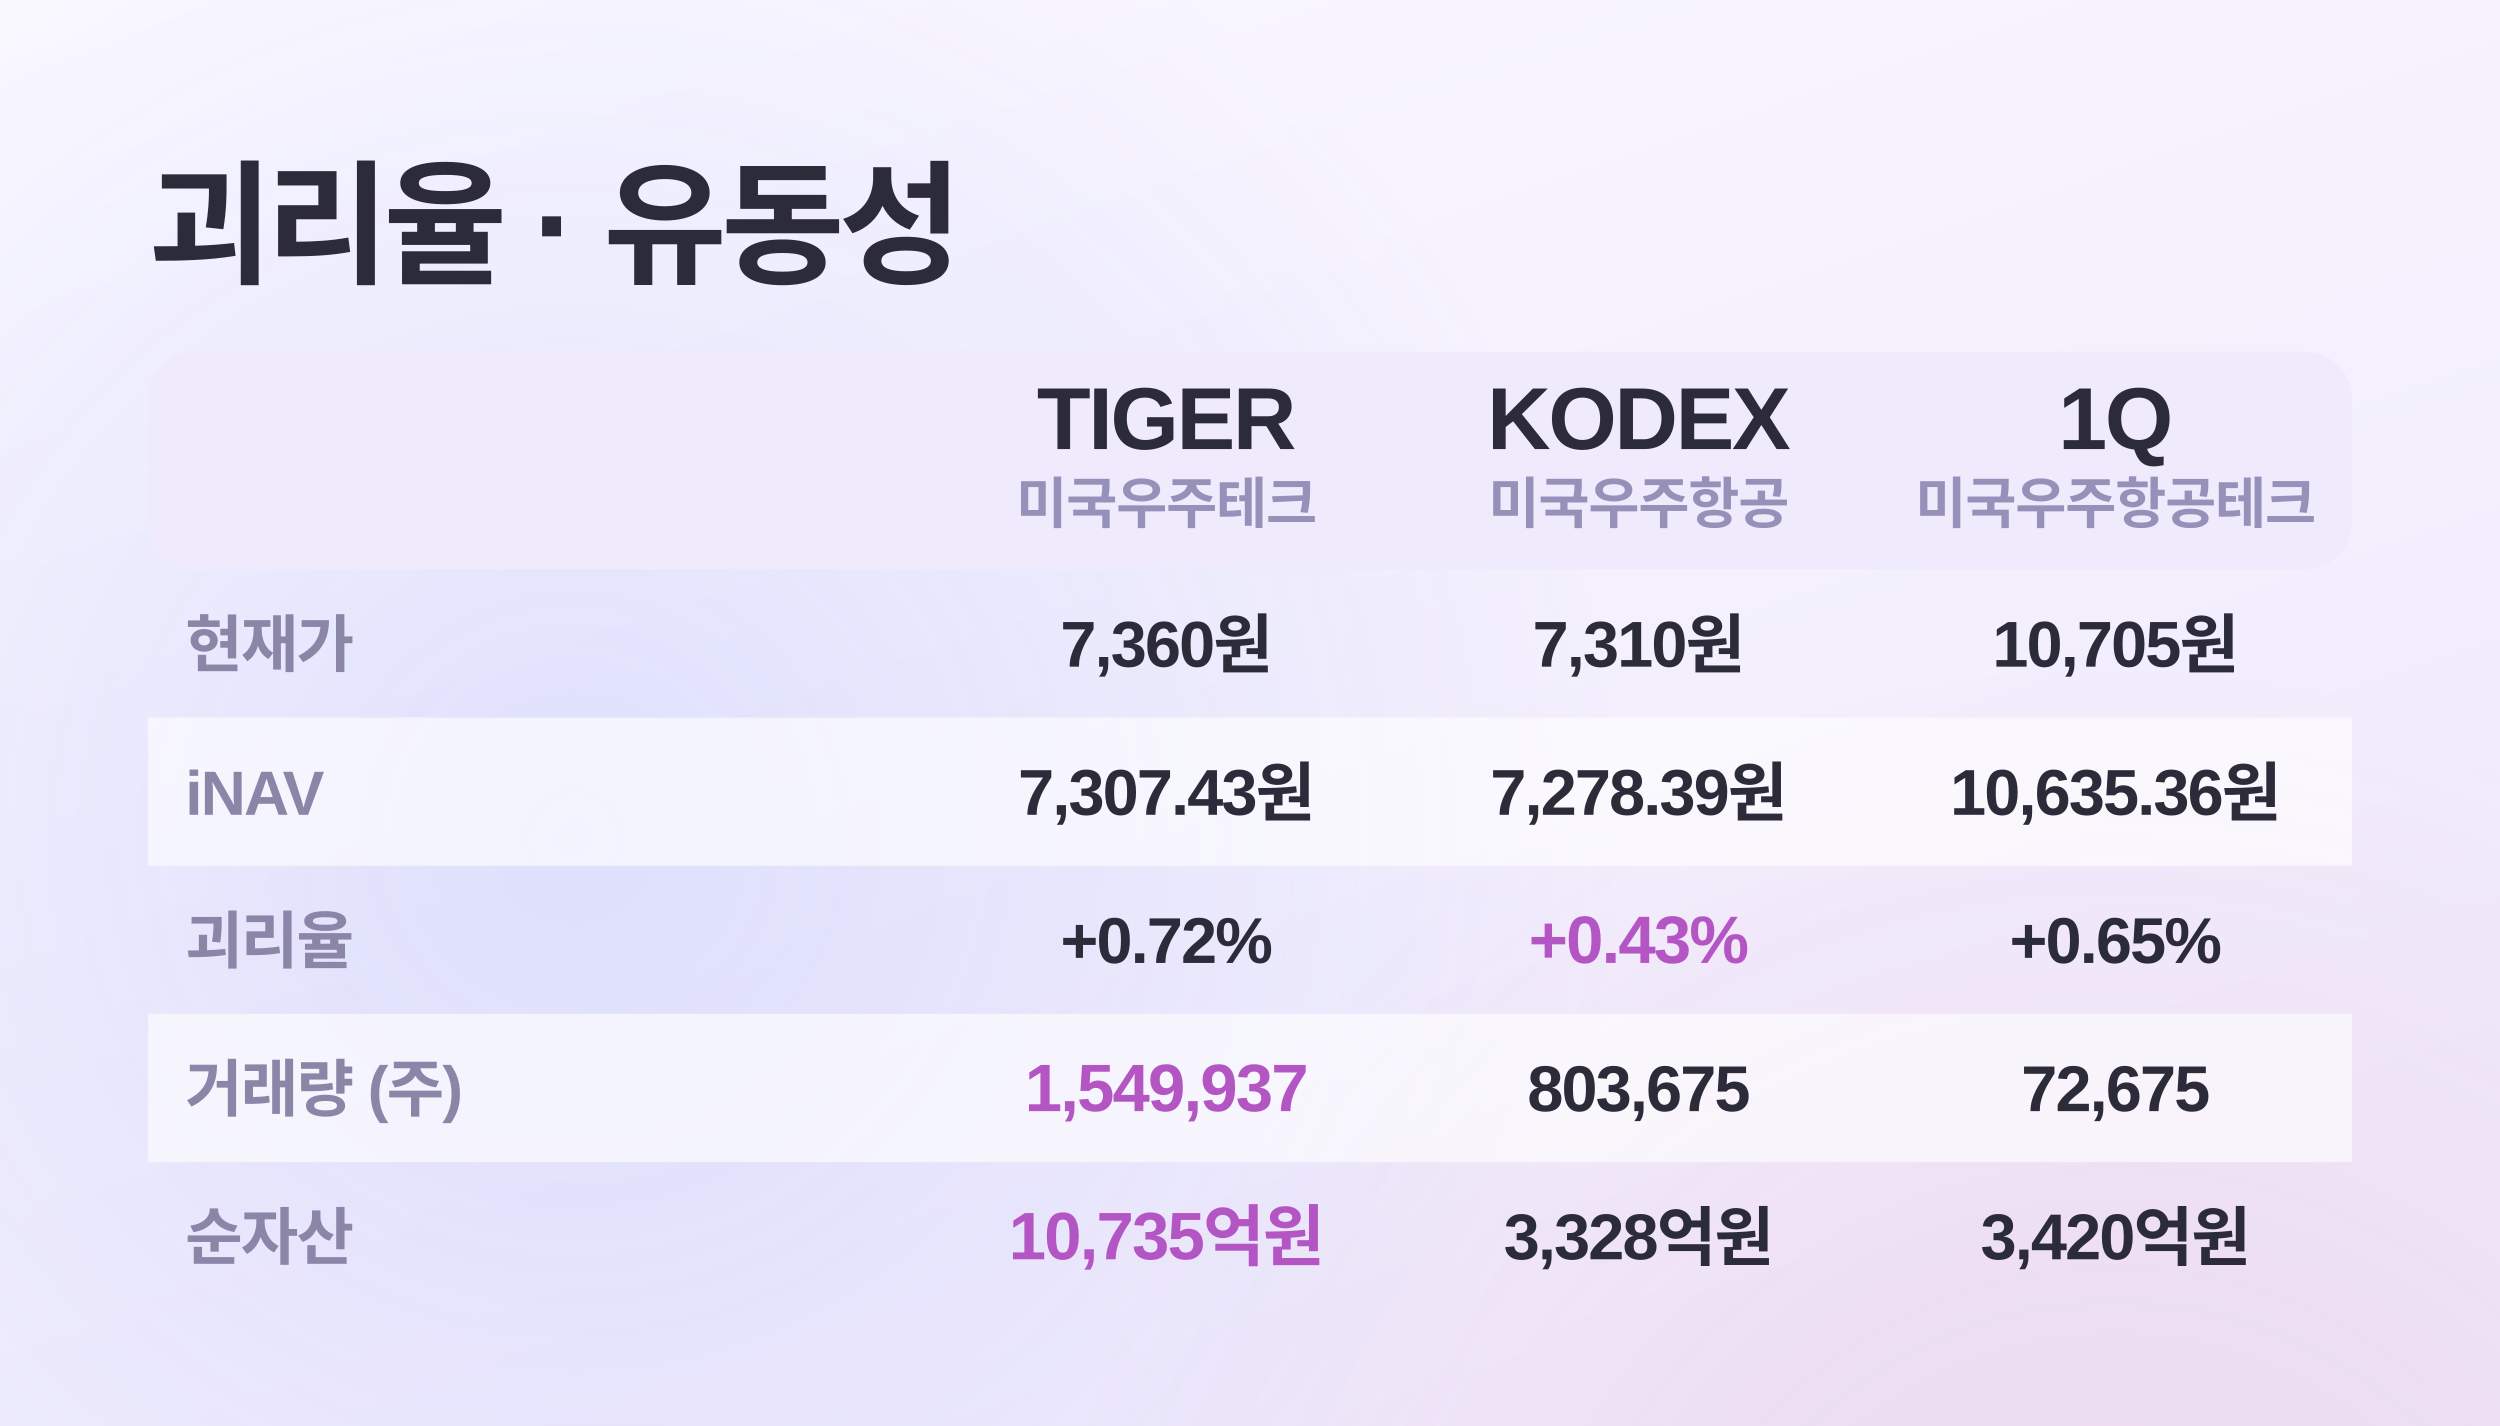
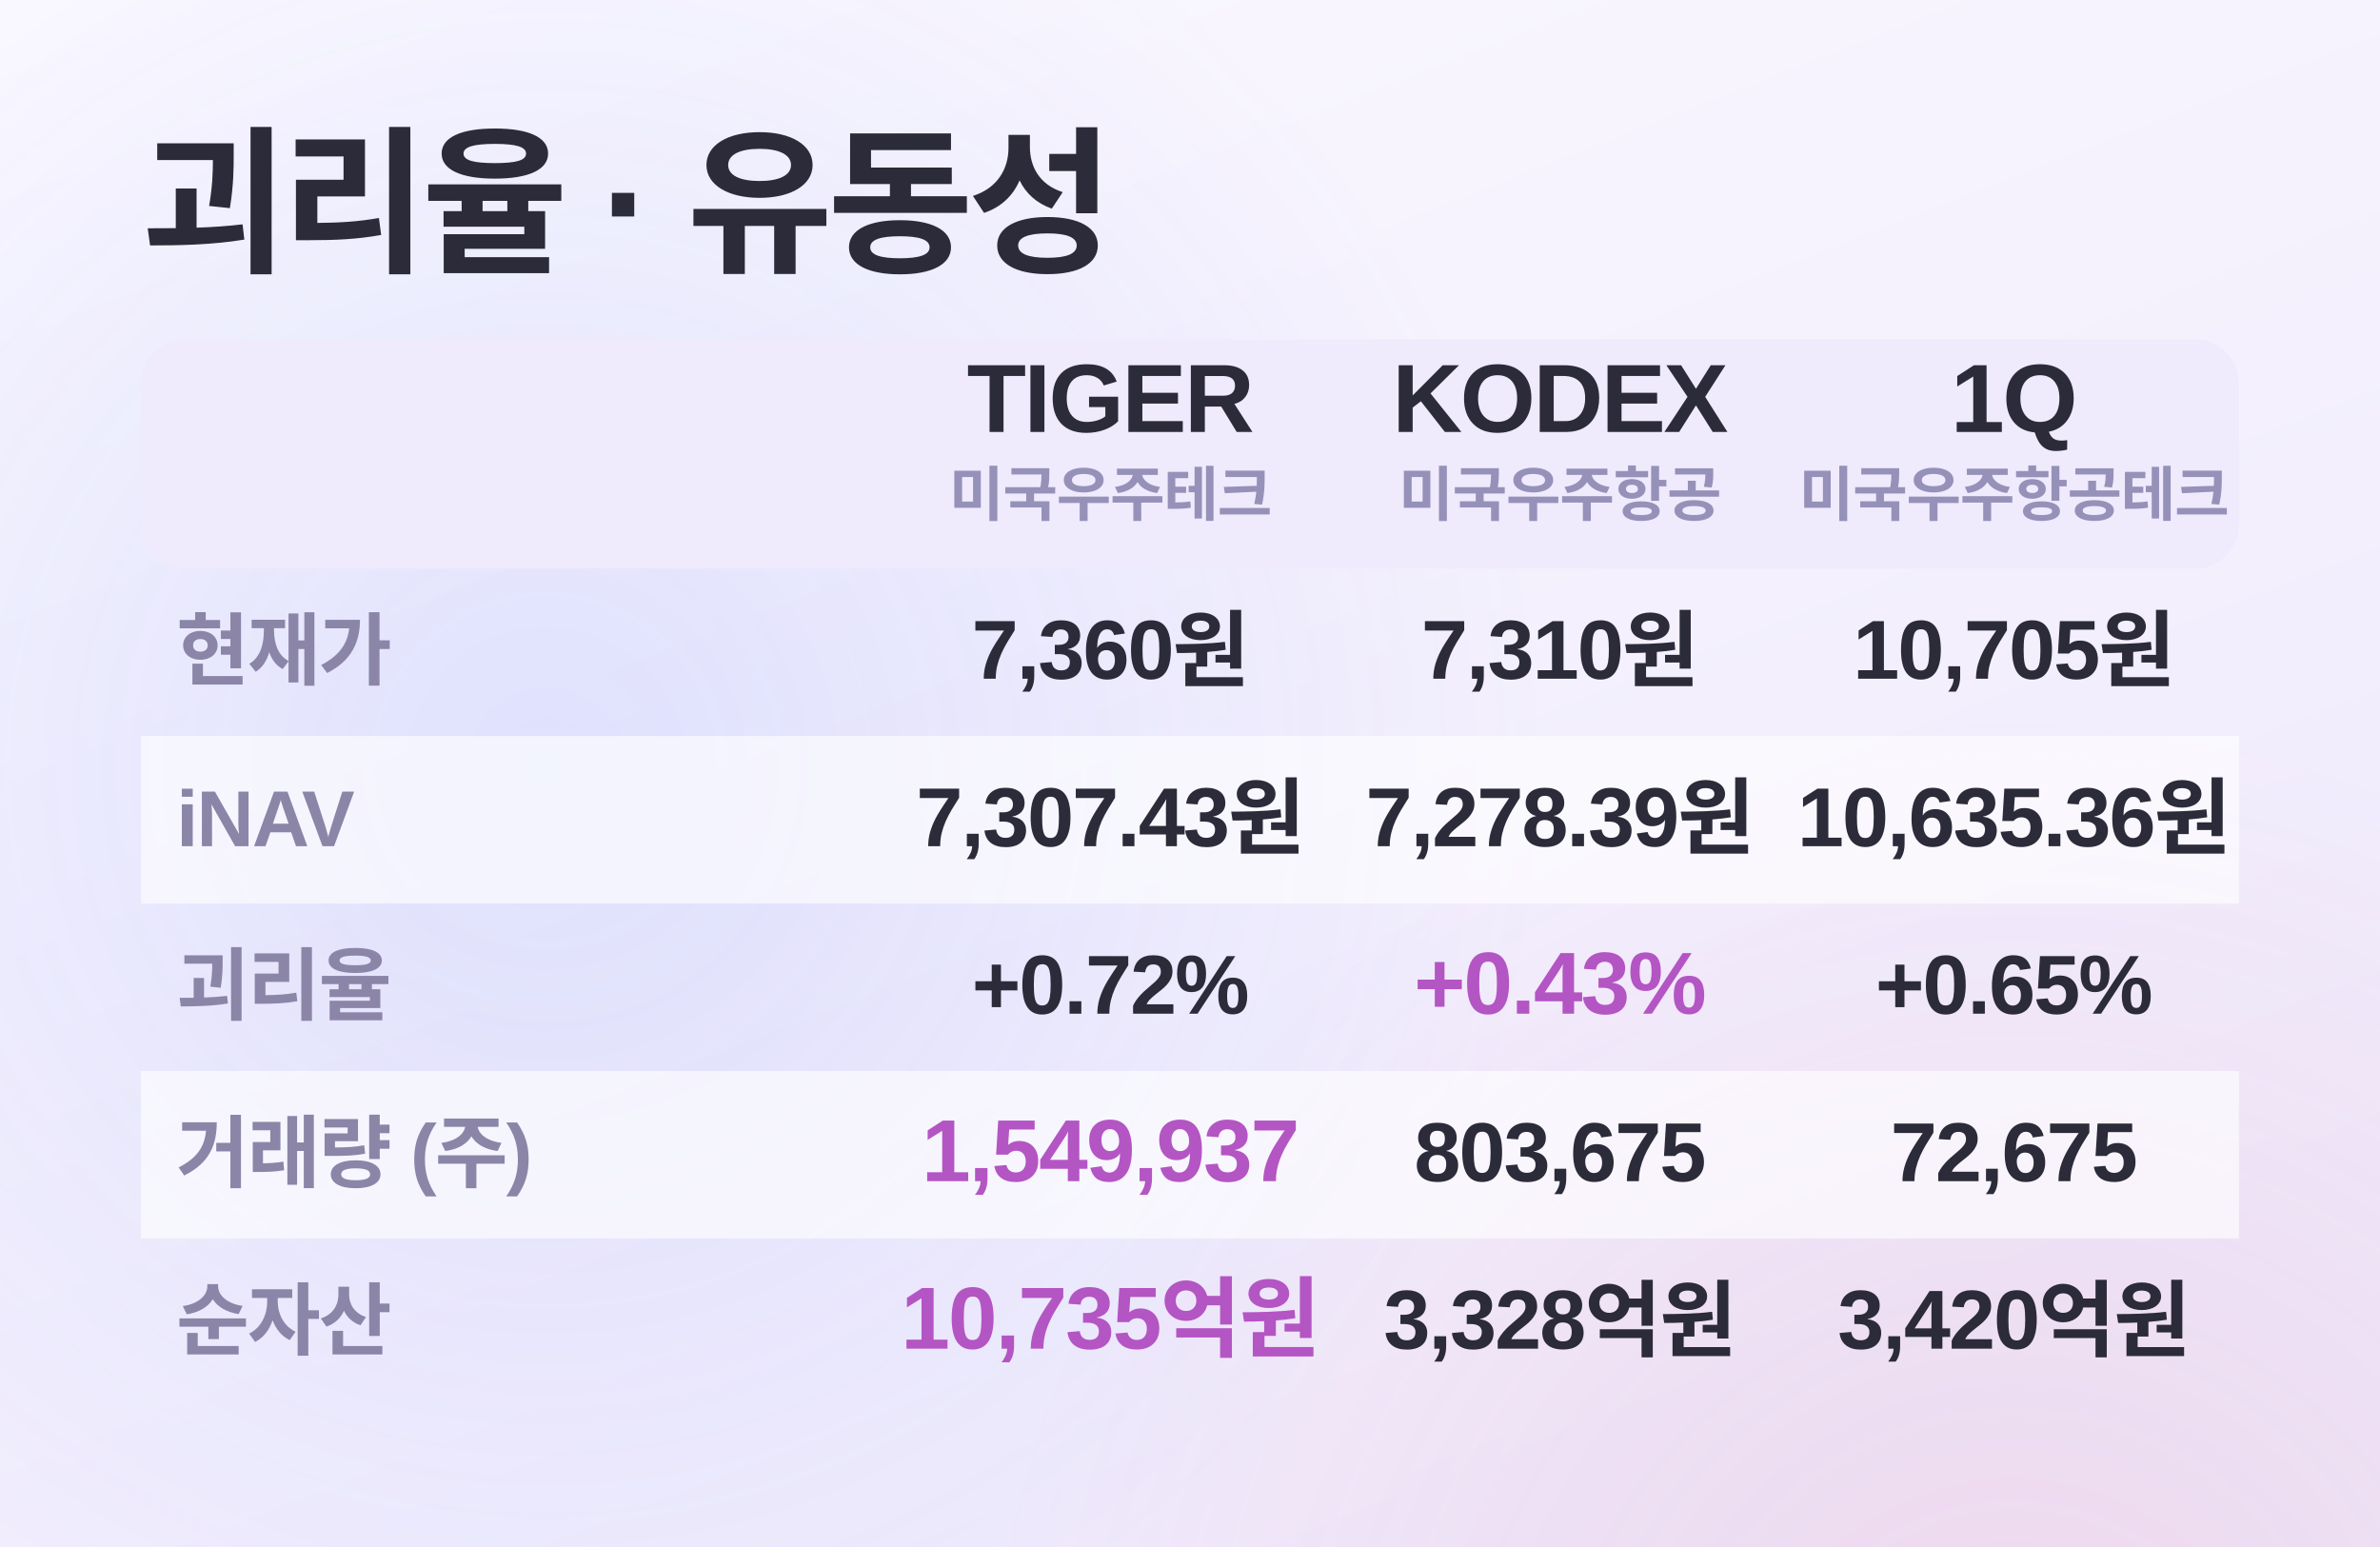
- <svg xmlns="http://www.w3.org/2000/svg" width="1080" height="616" viewBox="0 0 1080 616" role="img">
+ <svg xmlns="http://www.w3.org/2000/svg" width="1080" height="702" viewBox="0 0 1080 702" role="img">
  <defs>
    <linearGradient id="bg" x1="0" y1="0" x2="0.6" y2="1">
      <stop offset="0" stop-color="#FBF9FF" />
      <stop offset="1" stop-color="#EFEAFC" />
    </linearGradient>
    <linearGradient id="line" x1="0" y1="0" x2="1" y2="0">
      <stop offset="0" stop-color="#4A6CF7" />
      <stop offset="0.5" stop-color="#B455C4" />
      <stop offset="1" stop-color="#E0568A" />
    </linearGradient>
    <radialGradient id="m1" cx="0.5" cy="0.5" r="0.5">
      <stop offset="0" stop-color="#4A6CF7" stop-opacity="0.13" />
      <stop offset="1" stop-color="#4A6CF7" stop-opacity="0" />
    </radialGradient>
    <radialGradient id="m2" cx="0.5" cy="0.5" r="0.5">
      <stop offset="0" stop-color="#E0568A" stop-opacity="0.13" />
      <stop offset="1" stop-color="#E0568A" stop-opacity="0" />
    </radialGradient>
  </defs>
-   <rect width="1080" height="616" fill="url(#bg)" />
-   <rect x="-205" y="-92" width="907" height="907" fill="url(#m1)" />
-   <rect x="443" y="283" width="940" height="940" fill="url(#m2)" />
+   <rect width="1080" height="702" fill="url(#bg)" />
+   <rect x="-205" y="-105" width="907" height="907" fill="url(#m1)" />
+   <rect x="443" y="323" width="940" height="940" fill="url(#m2)" />
  <g font-family="Pretendard, Poppins, Arial, sans-serif">
-     <text x="64" y="118" font-size="58" font-weight="700" letter-spacing="-2.5" fill="#2B2B3A">괴리율 · 유동성</text>
-     <rect x="64" y="152" width="952" height="94" rx="20" fill="#EFEAFC" />
-     <text x="504" y="194" text-anchor="middle" font-size="38" font-weight="700" letter-spacing="-1" fill="#2B2B3A">TIGER</text>
-     <text x="504" y="226" text-anchor="middle" font-size="24" font-weight="600" letter-spacing="-0.5" fill="#9691B8">미국우주테크</text>
-     <text x="708" y="194" text-anchor="middle" font-size="38" font-weight="700" letter-spacing="-1" fill="#2B2B3A">KODEX</text>
-     <text x="708" y="226" text-anchor="middle" font-size="24" font-weight="600" letter-spacing="-0.5" fill="#9691B8">미국우주항공</text>
-     <text x="914" y="194" text-anchor="middle" font-size="38" font-weight="700" letter-spacing="-1" fill="#2B2B3A">1Q</text>
-     <text x="914" y="226" text-anchor="middle" font-size="24" font-weight="600" letter-spacing="-0.5" fill="#9691B8">미국우주항공테크</text>
-     <text x="80" y="288" font-size="27" font-weight="600" letter-spacing="-0.8" fill="#8B85A8">현재가</text>
-     <text x="504" y="288" text-anchor="middle" font-size="28" font-weight="700" letter-spacing="-0.8" fill="#2B2B3A">7,360원</text>
-     <text x="708" y="288" text-anchor="middle" font-size="28" font-weight="700" letter-spacing="-0.8" fill="#2B2B3A">7,310원</text>
-     <text x="914" y="288" text-anchor="middle" font-size="28" font-weight="700" letter-spacing="-0.8" fill="#2B2B3A">10,705원</text>
-     <rect x="64" y="310" width="952" height="64" fill="#FFFFFF" opacity="0.62" />
-     <text x="80" y="352" font-size="27" font-weight="600" letter-spacing="-0.8" fill="#8B85A8">iNAV</text>
-     <text x="504" y="352" text-anchor="middle" font-size="28" font-weight="700" letter-spacing="-0.8" fill="#2B2B3A">7,307.43원</text>
-     <text x="708" y="352" text-anchor="middle" font-size="28" font-weight="700" letter-spacing="-0.8" fill="#2B2B3A">7,278.39원</text>
-     <text x="914" y="352" text-anchor="middle" font-size="28" font-weight="700" letter-spacing="-0.8" fill="#2B2B3A">10,635.36원</text>
-     <text x="80" y="416" font-size="27" font-weight="600" letter-spacing="-0.8" fill="#8B85A8">괴리율</text>
-     <text x="504" y="416" text-anchor="middle" font-size="28" font-weight="700" letter-spacing="-0.8" fill="#2B2B3A">+0.72%</text>
-     <text x="708" y="416" text-anchor="middle" font-size="29" font-weight="700" letter-spacing="-0.8" fill="#B455C4">+0.43%</text>
-     <text x="914" y="416" text-anchor="middle" font-size="28" font-weight="700" letter-spacing="-0.8" fill="#2B2B3A">+0.65%</text>
-     <rect x="64" y="438" width="952" height="64" fill="#FFFFFF" opacity="0.62" />
-     <text x="80" y="480" font-size="27" font-weight="600" letter-spacing="-0.8" fill="#8B85A8">거래량 (주)</text>
-     <text x="504" y="480" text-anchor="middle" font-size="29" font-weight="700" letter-spacing="-0.8" fill="#B455C4">1,549,937</text>
-     <text x="708" y="480" text-anchor="middle" font-size="28" font-weight="700" letter-spacing="-0.8" fill="#2B2B3A">803,675</text>
-     <text x="914" y="480" text-anchor="middle" font-size="28" font-weight="700" letter-spacing="-0.8" fill="#2B2B3A">72,675</text>
-     <text x="80" y="544" font-size="27" font-weight="600" letter-spacing="-0.8" fill="#8B85A8">순자산</text>
-     <text x="504" y="544" text-anchor="middle" font-size="29" font-weight="700" letter-spacing="-0.8" fill="#B455C4">10,735억원</text>
-     <text x="708" y="544" text-anchor="middle" font-size="28" font-weight="700" letter-spacing="-0.8" fill="#2B2B3A">3,328억원</text>
-     <text x="914" y="544" text-anchor="middle" font-size="28" font-weight="700" letter-spacing="-0.8" fill="#2B2B3A">3,420억원</text>
+     <text x="64" y="118" font-size="72" font-weight="700" letter-spacing="-2.5" fill="#2B2B3A">괴리율 · 유동성</text>
+     <rect x="64" y="154" width="952" height="104" rx="20" fill="#EFEAFC" />
+     <text x="504" y="196" text-anchor="middle" font-size="44" font-weight="700" letter-spacing="-1" fill="#2B2B3A">TIGER</text>
+     <text x="504" y="234" text-anchor="middle" font-size="27" font-weight="600" letter-spacing="-0.5" fill="#9691B8">미국우주테크</text>
+     <text x="708" y="196" text-anchor="middle" font-size="44" font-weight="700" letter-spacing="-1" fill="#2B2B3A">KODEX</text>
+     <text x="708" y="234" text-anchor="middle" font-size="27" font-weight="600" letter-spacing="-0.5" fill="#9691B8">미국우주항공</text>
+     <text x="914" y="196" text-anchor="middle" font-size="44" font-weight="700" letter-spacing="-1" fill="#2B2B3A">1Q</text>
+     <text x="914" y="234" text-anchor="middle" font-size="27" font-weight="600" letter-spacing="-0.5" fill="#9691B8">미국우주항공테크</text>
+     <text x="80" y="308" font-size="36" font-weight="600" letter-spacing="-0.8" fill="#8B85A8">현재가</text>
+     <text x="504" y="308" text-anchor="middle" font-size="38" font-weight="700" letter-spacing="-0.8" fill="#2B2B3A">7,360원</text>
+     <text x="708" y="308" text-anchor="middle" font-size="38" font-weight="700" letter-spacing="-0.8" fill="#2B2B3A">7,310원</text>
+     <text x="914" y="308" text-anchor="middle" font-size="38" font-weight="700" letter-spacing="-0.8" fill="#2B2B3A">10,705원</text>
+     <rect x="64" y="334" width="952" height="76" fill="#FFFFFF" opacity="0.62" />
+     <text x="80" y="384" font-size="36" font-weight="600" letter-spacing="-0.8" fill="#8B85A8">iNAV</text>
+     <text x="504" y="384" text-anchor="middle" font-size="38" font-weight="700" letter-spacing="-0.8" fill="#2B2B3A">7,307.43원</text>
+     <text x="708" y="384" text-anchor="middle" font-size="38" font-weight="700" letter-spacing="-0.8" fill="#2B2B3A">7,278.39원</text>
+     <text x="914" y="384" text-anchor="middle" font-size="38" font-weight="700" letter-spacing="-0.8" fill="#2B2B3A">10,635.36원</text>
+     <text x="80" y="460" font-size="36" font-weight="600" letter-spacing="-0.8" fill="#8B85A8">괴리율</text>
+     <text x="504" y="460" text-anchor="middle" font-size="38" font-weight="700" letter-spacing="-0.8" fill="#2B2B3A">+0.72%</text>
+     <text x="708" y="460" text-anchor="middle" font-size="40" font-weight="700" letter-spacing="-0.8" fill="#B455C4">+0.43%</text>
+     <text x="914" y="460" text-anchor="middle" font-size="38" font-weight="700" letter-spacing="-0.8" fill="#2B2B3A">+0.65%</text>
+     <rect x="64" y="486" width="952" height="76" fill="#FFFFFF" opacity="0.62" />
+     <text x="80" y="536" font-size="36" font-weight="600" letter-spacing="-0.8" fill="#8B85A8">거래량 (주)</text>
+     <text x="504" y="536" text-anchor="middle" font-size="40" font-weight="700" letter-spacing="-0.8" fill="#B455C4">1,549,937</text>
+     <text x="708" y="536" text-anchor="middle" font-size="38" font-weight="700" letter-spacing="-0.8" fill="#2B2B3A">803,675</text>
+     <text x="914" y="536" text-anchor="middle" font-size="38" font-weight="700" letter-spacing="-0.8" fill="#2B2B3A">72,675</text>
+     <text x="80" y="612" font-size="36" font-weight="600" letter-spacing="-0.8" fill="#8B85A8">순자산</text>
+     <text x="504" y="612" text-anchor="middle" font-size="40" font-weight="700" letter-spacing="-0.8" fill="#B455C4">10,735억원</text>
+     <text x="708" y="612" text-anchor="middle" font-size="38" font-weight="700" letter-spacing="-0.8" fill="#2B2B3A">3,328억원</text>
+     <text x="914" y="612" text-anchor="middle" font-size="38" font-weight="700" letter-spacing="-0.8" fill="#2B2B3A">3,420억원</text>
  </g>
</svg>
